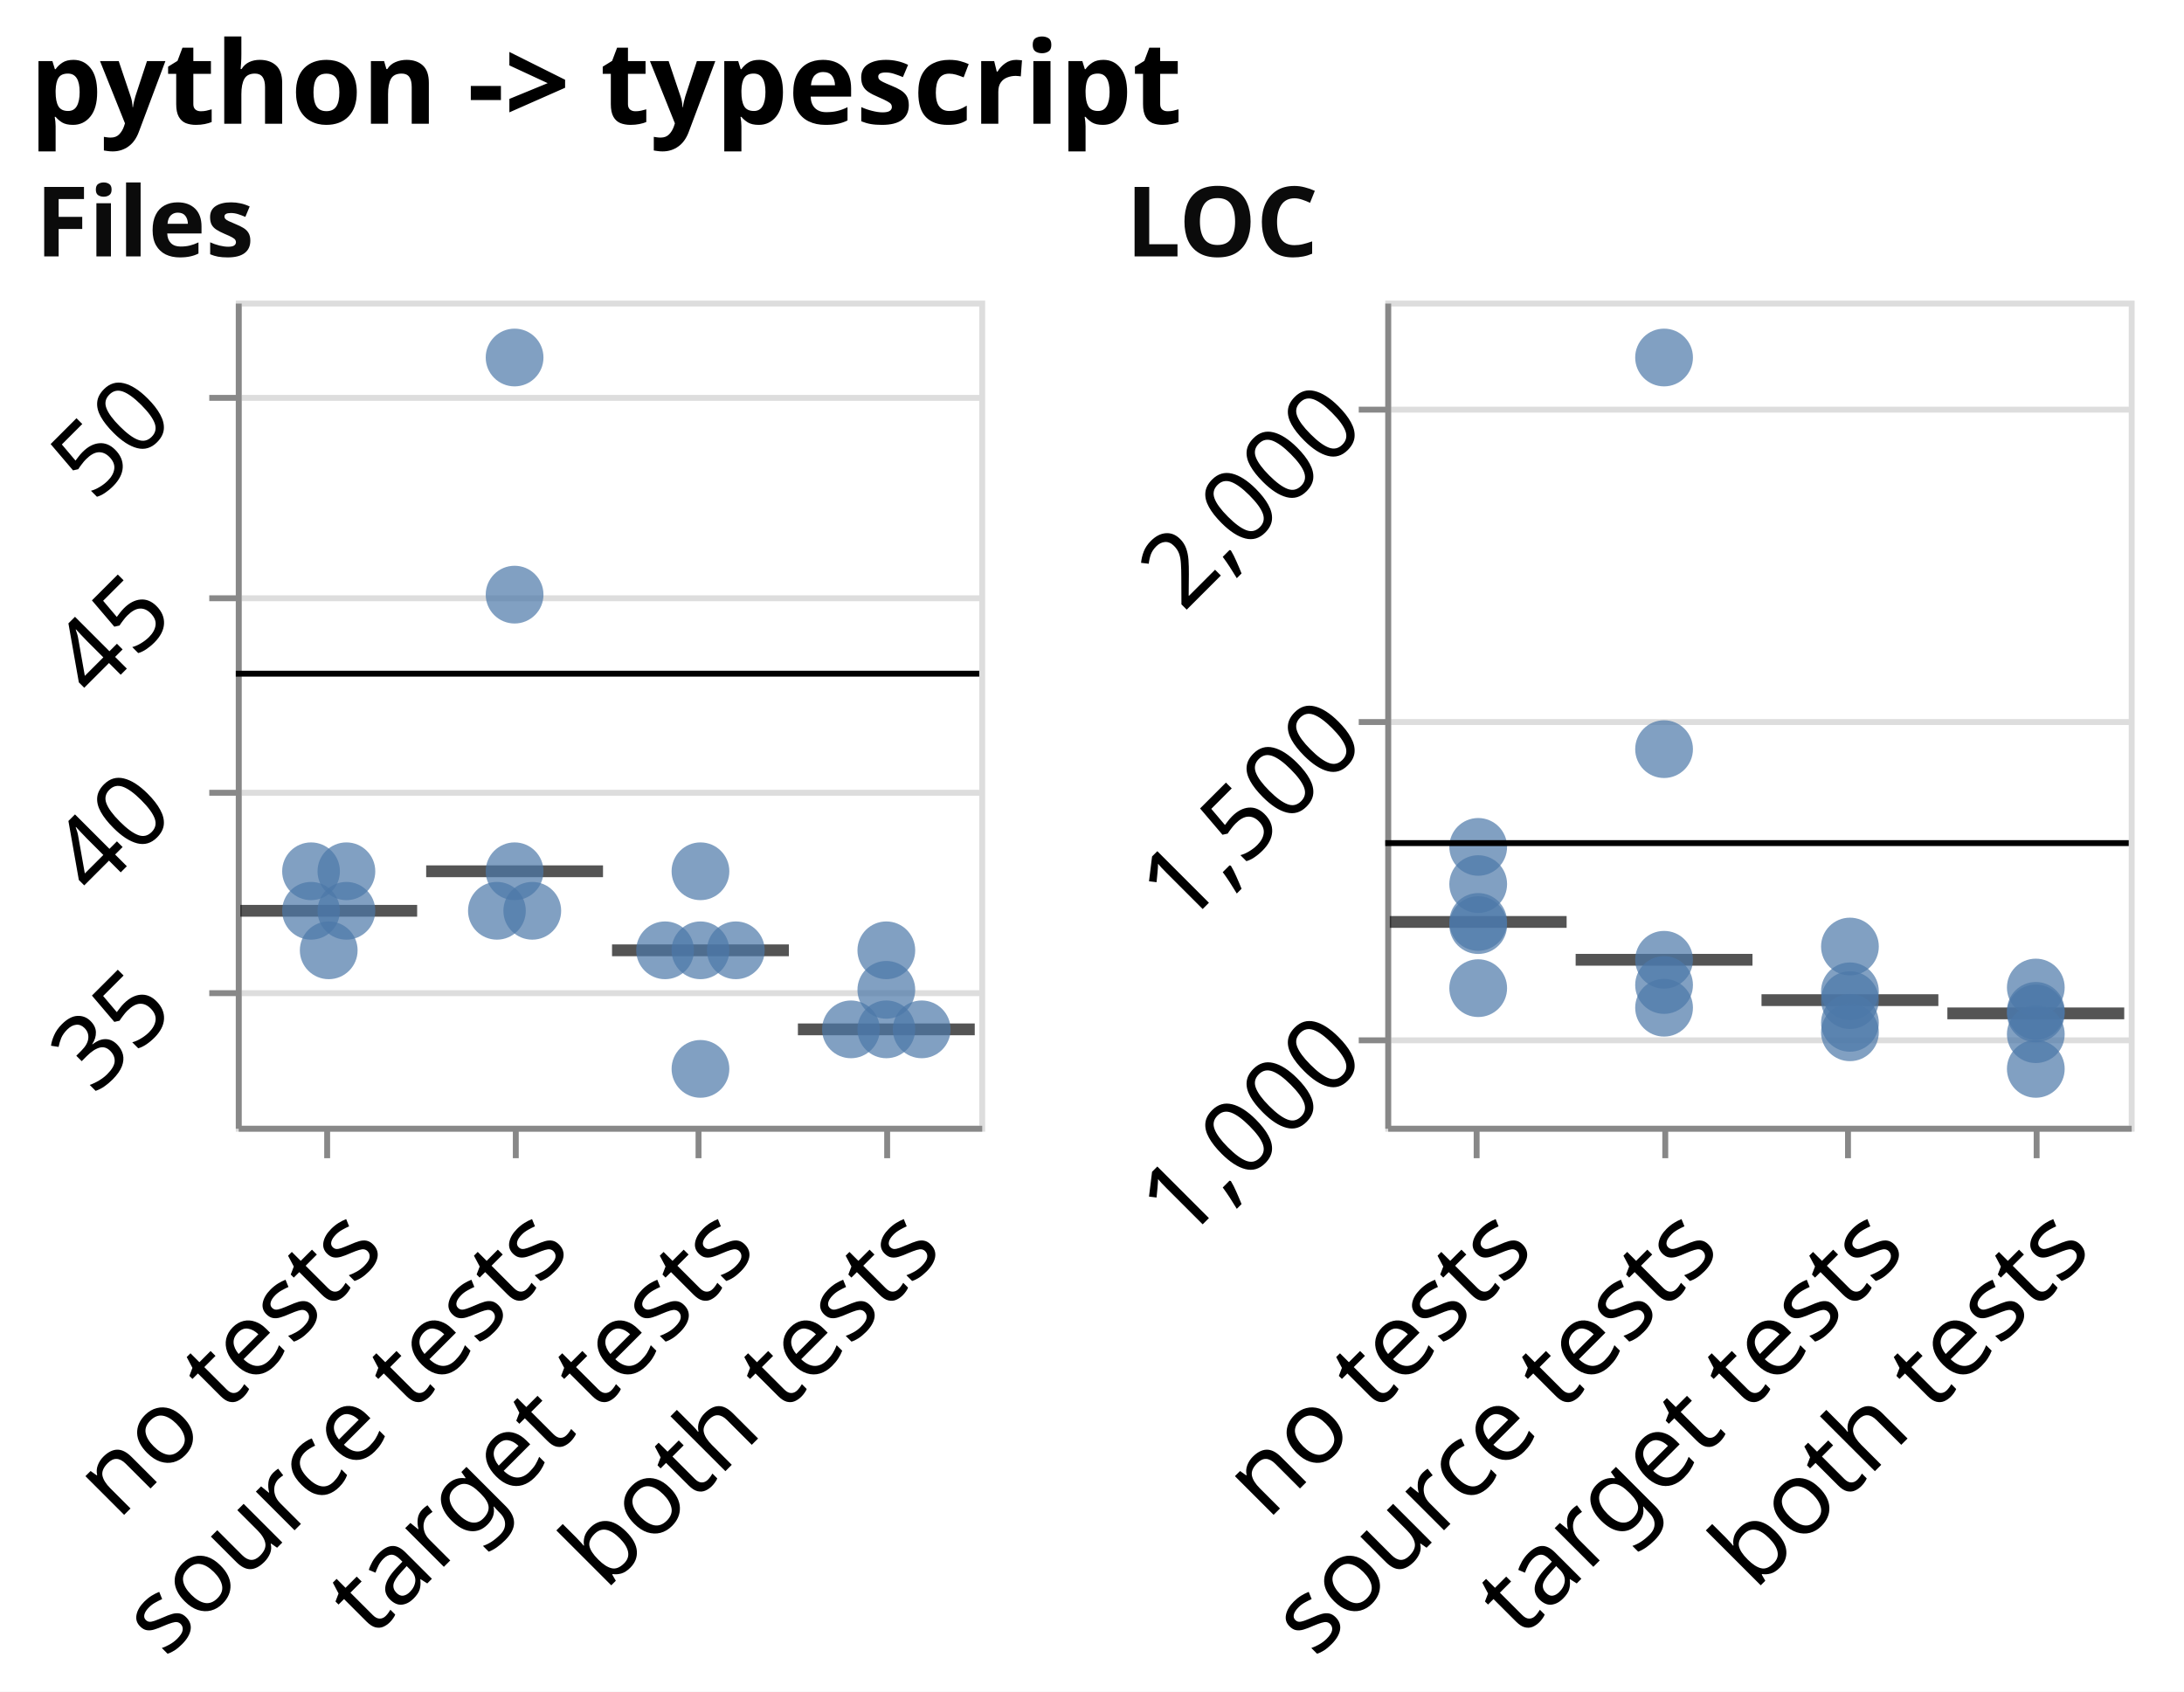
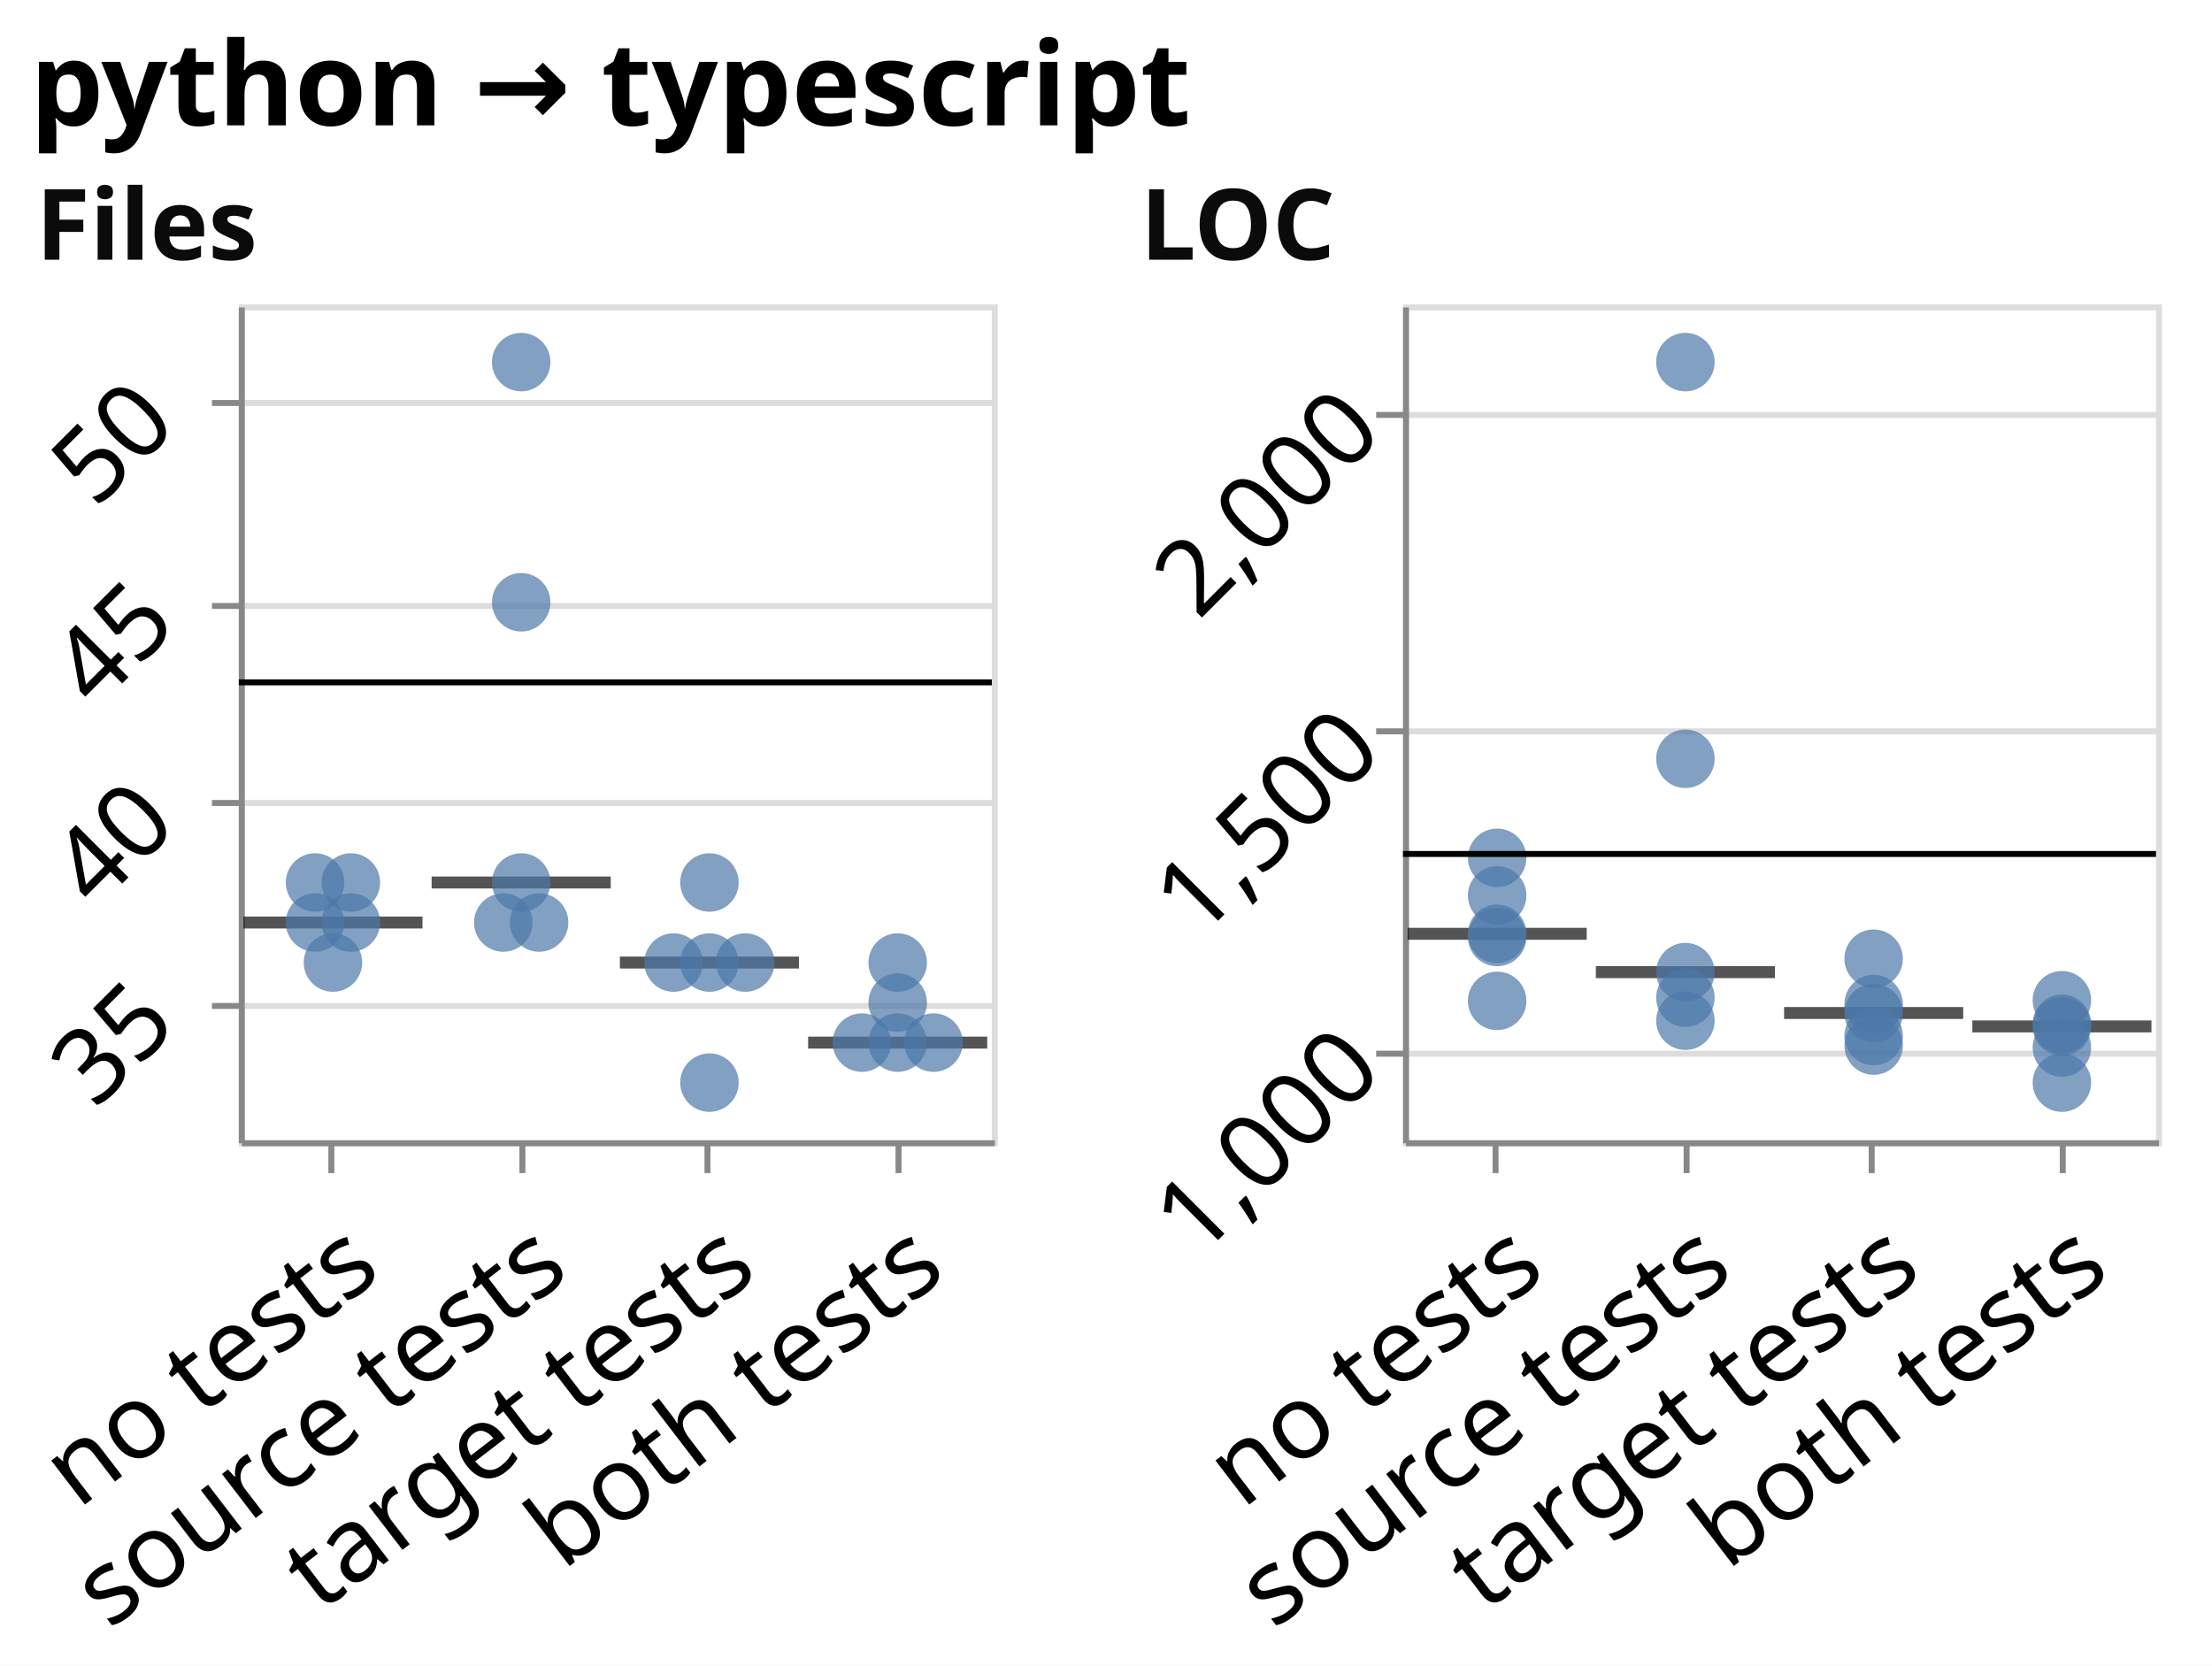
- <svg xmlns="http://www.w3.org/2000/svg" version="1.1" class="marks" width="370.5" height="287" viewBox="0 0 370.5 287">
-   <rect width="370.5" height="287" fill="white" />
+ <svg xmlns="http://www.w3.org/2000/svg" version="1.1" class="marks" width="370.5" height="279" viewBox="0 0 370.5 279">
+   <rect width="370.5" height="279" fill="white" />
  <g fill="none" stroke-miterlimit="10" transform="translate(40,51)">
    <g class="mark-group role-frame root" role="graphics-object" aria-roledescription="group mark container">
      <g transform="translate(0,0)">
        <path class="background" aria-hidden="true" d="M0,0h0v0h0Z" />
        <g>
          <g class="mark-group role-scope concat_0_group" role="graphics-object" aria-roledescription="group mark container">
            <g transform="translate(0,0)">
              <path class="background" aria-hidden="true" d="M0.5,0.5h126.125v140h-126.125Z" stroke="#ddd" />
              <g>
                <g class="mark-group role-axis" aria-hidden="true">
                  <g transform="translate(0.5,0.5)">
                    <path class="background" aria-hidden="true" d="M0,0h0v0h0Z" pointer-events="none" />
                    <g>
                      <g class="mark-rule role-axis-grid" pointer-events="none">
                        <line transform="translate(0,117)" x2="126.125" y2="0" stroke="#ddd" stroke-width="1" opacity="1" />
                        <line transform="translate(0,83)" x2="126.125" y2="0" stroke="#ddd" stroke-width="1" opacity="1" />
                        <line transform="translate(0,50)" x2="126.125" y2="0" stroke="#ddd" stroke-width="1" opacity="1" />
                        <line transform="translate(0,16)" x2="126.125" y2="0" stroke="#ddd" stroke-width="1" opacity="1" />
                      </g>
                    </g>
                    <path class="foreground" aria-hidden="true" d="" pointer-events="none" display="none" />
                  </g>
                </g>
                <g class="mark-group role-axis" role="graphics-symbol" aria-roledescription="axis" aria-label="X-axis for a discrete scale with 4 values: no tests, source tests, target tests, both tests">
                  <g transform="translate(0.5,140.5)">
                    <path class="background" aria-hidden="true" d="M0,0h0v0h0Z" pointer-events="none" />
                    <g>
                      <g class="mark-rule role-axis-tick" pointer-events="none">
                        <line transform="translate(15,0)" x2="0" y2="5" stroke="#888" stroke-width="1" opacity="1" />
                        <line transform="translate(47,0)" x2="0" y2="5" stroke="#888" stroke-width="1" opacity="1" />
                        <line transform="translate(78,0)" x2="0" y2="5" stroke="#888" stroke-width="1" opacity="1" />
                        <line transform="translate(110,0)" x2="0" y2="5" stroke="#888" stroke-width="1" opacity="1" />
                      </g>
                      <g class="mark-text role-axis-label" pointer-events="none">
-                         <text text-anchor="end" transform="translate(15.26562,11) rotate(-45) translate(0,14)" font-family="sans-serif" font-size="17.32px" fill="#000" opacity="1">no tests</text>
-                         <text text-anchor="end" transform="translate(46.79688,11) rotate(-45) translate(0,14)" font-family="sans-serif" font-size="17.32px" fill="#000" opacity="1">source tests</text>
-                         <text text-anchor="end" transform="translate(78.32812,11) rotate(-45) translate(0,14)" font-family="sans-serif" font-size="17.32px" fill="#000" opacity="1">target tests</text>
-                         <text text-anchor="end" transform="translate(109.8594,11) rotate(-45) translate(0,14)" font-family="sans-serif" font-size="17.32px" fill="#000" opacity="1">both tests</text>
+                         <text text-anchor="end" transform="translate(15.26562,11) rotate(-37.5) translate(0,14)" font-family="sans-serif" font-size="17.32px" fill="#000" opacity="1">no tests</text>
+                         <text text-anchor="end" transform="translate(46.79688,11) rotate(-37.5) translate(0,14)" font-family="sans-serif" font-size="17.32px" fill="#000" opacity="1">source tests</text>
+                         <text text-anchor="end" transform="translate(78.32812,11) rotate(-37.5) translate(0,14)" font-family="sans-serif" font-size="17.32px" fill="#000" opacity="1">target tests</text>
+                         <text text-anchor="end" transform="translate(109.8594,11) rotate(-37.5) translate(0,14)" font-family="sans-serif" font-size="17.32px" fill="#000" opacity="1">both tests</text>
                      </g>
                      <g class="mark-rule role-axis-domain" pointer-events="none">
                        <line transform="translate(0,0)" x2="126.125" y2="0" stroke="#888" stroke-width="1" opacity="1" />
                      </g>
                    </g>
                    <path class="foreground" aria-hidden="true" d="" pointer-events="none" display="none" />
                  </g>
                </g>
                <g class="mark-group role-axis" role="graphics-symbol" aria-roledescription="axis" aria-label="Y-axis for a linear scale with values from 32 to 52">
                  <g transform="translate(0.5,0.5)">
                    <path class="background" aria-hidden="true" d="M0,0h0v0h0Z" pointer-events="none" />
                    <g>
                      <g class="mark-rule role-axis-tick" pointer-events="none">
                        <line transform="translate(0,117)" x2="-5" y2="0" stroke="#888" stroke-width="1" opacity="1" />
                        <line transform="translate(0,83)" x2="-5" y2="0" stroke="#888" stroke-width="1" opacity="1" />
                        <line transform="translate(0,50)" x2="-5" y2="0" stroke="#888" stroke-width="1" opacity="1" />
                        <line transform="translate(0,16)" x2="-5" y2="0" stroke="#888" stroke-width="1" opacity="1" />
                      </g>
                      <g class="mark-text role-axis-label" pointer-events="none">
                        <text text-anchor="end" transform="translate(-14,116.9349) rotate(-45) translate(0,5)" font-family="sans-serif" font-size="17.32px" fill="#000" opacity="1">35</text>
                        <text text-anchor="end" transform="translate(-14,83.40996) rotate(-45) translate(0,5)" font-family="sans-serif" font-size="17.32px" fill="#000" opacity="1">40</text>
                        <text text-anchor="end" transform="translate(-14,49.88506) rotate(-45) translate(0,5)" font-family="sans-serif" font-size="17.32px" fill="#000" opacity="1">45</text>
                        <text text-anchor="end" transform="translate(-14,16.36015) rotate(-45) translate(0,5)" font-family="sans-serif" font-size="17.32px" fill="#000" opacity="1">50</text>
                      </g>
                      <g class="mark-rule role-axis-domain" pointer-events="none">
                        <line transform="translate(0,140)" x2="0" y2="-140" stroke="#888" stroke-width="1" opacity="1" />
                      </g>
                    </g>
                    <path class="foreground" aria-hidden="true" d="" pointer-events="none" display="none" />
                  </g>
                </g>
                <g class="mark-rect role-mark concat_0_layer_0_marks" role="graphics-object" aria-roledescription="rect mark container">
                  <path aria-label="condition: no tests; Median of value: 37" role="graphics-symbol" aria-roledescription="tick" d="M0.766,102.525h30v2h-30Z" fill="#0b0b0b" opacity="0.7" />
                  <path aria-label="condition: source tests; Median of value: 38" role="graphics-symbol" aria-roledescription="tick" d="M32.297,95.82h30v2h-30Z" fill="#0b0b0b" opacity="0.7" />
                  <path aria-label="condition: target tests; Median of value: 36" role="graphics-symbol" aria-roledescription="tick" d="M63.828,109.23h30v2h-30Z" fill="#0b0b0b" opacity="0.7" />
                  <path aria-label="condition: both tests; Median of value: 34" role="graphics-symbol" aria-roledescription="tick" d="M95.359,122.64h30v2h-30Z" fill="#0b0b0b" opacity="0.7" />
                </g>
                <g class="mark-symbol role-mark concat_0_layer_1_marks" role="graphics-object" aria-roledescription="symbol mark container">
                  <path aria-label="condition: no tests; value: 37; nudge: −0.5" role="graphics-symbol" aria-roledescription="point" transform="translate(12.76562,103.5249)" d="M4.899,0A4.899,4.899,0,1,1,-4.899,0A4.899,4.899,0,1,1,4.899,0" fill="#4c78a8" stroke-width="2" opacity="0.7" />
                  <path aria-label="condition: no tests; value: 37; nudge: 0.5" role="graphics-symbol" aria-roledescription="point" transform="translate(18.76562,103.5249)" d="M4.899,0A4.899,4.899,0,1,1,-4.899,0A4.899,4.899,0,1,1,4.899,0" fill="#4c78a8" stroke-width="2" opacity="0.7" />
                  <path aria-label="condition: no tests; value: 38; nudge: −0.5" role="graphics-symbol" aria-roledescription="point" transform="translate(12.76562,96.81992)" d="M4.899,0A4.899,4.899,0,1,1,-4.899,0A4.899,4.899,0,1,1,4.899,0" fill="#4c78a8" stroke-width="2" opacity="0.7" />
                  <path aria-label="condition: no tests; value: 38; nudge: 0.5" role="graphics-symbol" aria-roledescription="point" transform="translate(18.76562,96.81992)" d="M4.899,0A4.899,4.899,0,1,1,-4.899,0A4.899,4.899,0,1,1,4.899,0" fill="#4c78a8" stroke-width="2" opacity="0.7" />
                  <path aria-label="condition: no tests; value: 36; nudge: 0" role="graphics-symbol" aria-roledescription="point" transform="translate(15.76562,110.2299)" d="M4.899,0A4.899,4.899,0,1,1,-4.899,0A4.899,4.899,0,1,1,4.899,0" fill="#4c78a8" stroke-width="2" opacity="0.7" />
                  <path aria-label="condition: source tests; value: 37; nudge: −0.5" role="graphics-symbol" aria-roledescription="point" transform="translate(44.29688,103.5249)" d="M4.899,0A4.899,4.899,0,1,1,-4.899,0A4.899,4.899,0,1,1,4.899,0" fill="#4c78a8" stroke-width="2" opacity="0.7" />
                  <path aria-label="condition: source tests; value: 37; nudge: 0.5" role="graphics-symbol" aria-roledescription="point" transform="translate(50.29688,103.5249)" d="M4.899,0A4.899,4.899,0,1,1,-4.899,0A4.899,4.899,0,1,1,4.899,0" fill="#4c78a8" stroke-width="2" opacity="0.7" />
                  <path aria-label="condition: source tests; value: 38; nudge: 0" role="graphics-symbol" aria-roledescription="point" transform="translate(47.29688,96.81992)" d="M4.899,0A4.899,4.899,0,1,1,-4.899,0A4.899,4.899,0,1,1,4.899,0" fill="#4c78a8" stroke-width="2" opacity="0.7" />
                  <path aria-label="condition: source tests; value: 45; nudge: 0" role="graphics-symbol" aria-roledescription="point" transform="translate(47.29688,49.88506)" d="M4.899,0A4.899,4.899,0,1,1,-4.899,0A4.899,4.899,0,1,1,4.899,0" fill="#4c78a8" stroke-width="2" opacity="0.7" />
                  <path aria-label="condition: source tests; value: 51; nudge: 0" role="graphics-symbol" aria-roledescription="point" transform="translate(47.29688,9.655172)" d="M4.899,0A4.899,4.899,0,1,1,-4.899,0A4.899,4.899,0,1,1,4.899,0" fill="#4c78a8" stroke-width="2" opacity="0.7" />
                  <path aria-label="condition: target tests; value: 38; nudge: 0" role="graphics-symbol" aria-roledescription="point" transform="translate(78.82812,96.81992)" d="M4.899,0A4.899,4.899,0,1,1,-4.899,0A4.899,4.899,0,1,1,4.899,0" fill="#4c78a8" stroke-width="2" opacity="0.7" />
                  <path aria-label="condition: target tests; value: 36; nudge: −1" role="graphics-symbol" aria-roledescription="point" transform="translate(72.82812,110.2299)" d="M4.899,0A4.899,4.899,0,1,1,-4.899,0A4.899,4.899,0,1,1,4.899,0" fill="#4c78a8" stroke-width="2" opacity="0.7" />
                  <path aria-label="condition: target tests; value: 36; nudge: 0" role="graphics-symbol" aria-roledescription="point" transform="translate(78.82812,110.2299)" d="M4.899,0A4.899,4.899,0,1,1,-4.899,0A4.899,4.899,0,1,1,4.899,0" fill="#4c78a8" stroke-width="2" opacity="0.7" />
                  <path aria-label="condition: target tests; value: 36; nudge: 1" role="graphics-symbol" aria-roledescription="point" transform="translate(84.82812,110.2299)" d="M4.899,0A4.899,4.899,0,1,1,-4.899,0A4.899,4.899,0,1,1,4.899,0" fill="#4c78a8" stroke-width="2" opacity="0.7" />
                  <path aria-label="condition: target tests; value: 33; nudge: 0" role="graphics-symbol" aria-roledescription="point" transform="translate(78.82812,130.3448)" d="M4.899,0A4.899,4.899,0,1,1,-4.899,0A4.899,4.899,0,1,1,4.899,0" fill="#4c78a8" stroke-width="2" opacity="0.7" />
                  <path aria-label="condition: both tests; value: 34; nudge: −1" role="graphics-symbol" aria-roledescription="point" transform="translate(104.3594,123.6398)" d="M4.899,0A4.899,4.899,0,1,1,-4.899,0A4.899,4.899,0,1,1,4.899,0" fill="#4c78a8" stroke-width="2" opacity="0.7" />
                  <path aria-label="condition: both tests; value: 34; nudge: 0" role="graphics-symbol" aria-roledescription="point" transform="translate(110.3594,123.6398)" d="M4.899,0A4.899,4.899,0,1,1,-4.899,0A4.899,4.899,0,1,1,4.899,0" fill="#4c78a8" stroke-width="2" opacity="0.7" />
                  <path aria-label="condition: both tests; value: 34; nudge: 1" role="graphics-symbol" aria-roledescription="point" transform="translate(116.3594,123.6398)" d="M4.899,0A4.899,4.899,0,1,1,-4.899,0A4.899,4.899,0,1,1,4.899,0" fill="#4c78a8" stroke-width="2" opacity="0.7" />
                  <path aria-label="condition: both tests; value: 35; nudge: 0" role="graphics-symbol" aria-roledescription="point" transform="translate(110.3594,116.9349)" d="M4.899,0A4.899,4.899,0,1,1,-4.899,0A4.899,4.899,0,1,1,4.899,0" fill="#4c78a8" stroke-width="2" opacity="0.7" />
                  <path aria-label="condition: both tests; value: 36; nudge: 0" role="graphics-symbol" aria-roledescription="point" transform="translate(110.3594,110.2299)" d="M4.899,0A4.899,4.899,0,1,1,-4.899,0A4.899,4.899,0,1,1,4.899,0" fill="#4c78a8" stroke-width="2" opacity="0.7" />
                </g>
                <g class="mark-rule role-mark concat_0_layer_2_marks" role="graphics-object" aria-roledescription="rule mark container">
                  <line aria-label="Median of reference: 43" role="graphics-symbol" aria-roledescription="rule mark" transform="translate(126.125,63.29502)" x2="-126.125" y2="0" stroke="black" />
                </g>
                <g class="mark-group role-title">
                  <g transform="translate(-33.98646,-20.5)">
                    <path class="background" aria-hidden="true" d="M0,0h0v0h0Z" pointer-events="none" />
                    <g>
                      <g class="mark-text role-title-text" role="graphics-symbol" aria-roledescription="title" aria-label="Title text 'Files'" pointer-events="none">
                        <text text-anchor="start" transform="translate(0,13)" font-family="sans-serif" font-size="16.5px" font-weight="bold" fill="#0b0b0b" opacity="1">Files</text>
                      </g>
                    </g>
                    <path class="foreground" aria-hidden="true" d="" pointer-events="none" display="none" />
                  </g>
                </g>
              </g>
              <path class="foreground" aria-hidden="true" d="" display="none" />
            </g>
          </g>
          <g class="mark-group role-scope concat_1_group" role="graphics-object" aria-roledescription="group mark container">
            <g transform="translate(195,0)">
              <path class="background" aria-hidden="true" d="M0.5,0.5h126.125v140h-126.125Z" stroke="#ddd" />
              <g>
                <g class="mark-group role-axis" aria-hidden="true">
                  <g transform="translate(0.5,0.5)">
                    <path class="background" aria-hidden="true" d="M0,0h0v0h0Z" pointer-events="none" />
                    <g>
                      <g class="mark-rule role-axis-grid" pointer-events="none">
                        <line transform="translate(0,125)" x2="126.125" y2="0" stroke="#ddd" stroke-width="1" opacity="1" />
                        <line transform="translate(0,71)" x2="126.125" y2="0" stroke="#ddd" stroke-width="1" opacity="1" />
                        <line transform="translate(0,18)" x2="126.125" y2="0" stroke="#ddd" stroke-width="1" opacity="1" />
                      </g>
                    </g>
                    <path class="foreground" aria-hidden="true" d="" pointer-events="none" display="none" />
                  </g>
                </g>
                <g class="mark-group role-axis" role="graphics-symbol" aria-roledescription="axis" aria-label="X-axis for a discrete scale with 4 values: no tests, source tests, target tests, both tests">
                  <g transform="translate(0.5,140.5)">
                    <path class="background" aria-hidden="true" d="M0,0h0v0h0Z" pointer-events="none" />
                    <g>
                      <g class="mark-rule role-axis-tick" pointer-events="none">
                        <line transform="translate(15,0)" x2="0" y2="5" stroke="#888" stroke-width="1" opacity="1" />
                        <line transform="translate(47,0)" x2="0" y2="5" stroke="#888" stroke-width="1" opacity="1" />
                        <line transform="translate(78,0)" x2="0" y2="5" stroke="#888" stroke-width="1" opacity="1" />
                        <line transform="translate(110,0)" x2="0" y2="5" stroke="#888" stroke-width="1" opacity="1" />
                      </g>
                      <g class="mark-text role-axis-label" pointer-events="none">
-                         <text text-anchor="end" transform="translate(15.26562,11) rotate(-45) translate(0,14)" font-family="sans-serif" font-size="17.32px" fill="#000" opacity="1">no tests</text>
-                         <text text-anchor="end" transform="translate(46.79688,11) rotate(-45) translate(0,14)" font-family="sans-serif" font-size="17.32px" fill="#000" opacity="1">source tests</text>
-                         <text text-anchor="end" transform="translate(78.32812,11) rotate(-45) translate(0,14)" font-family="sans-serif" font-size="17.32px" fill="#000" opacity="1">target tests</text>
-                         <text text-anchor="end" transform="translate(109.8594,11) rotate(-45) translate(0,14)" font-family="sans-serif" font-size="17.32px" fill="#000" opacity="1">both tests</text>
+                         <text text-anchor="end" transform="translate(15.26562,11) rotate(-37.5) translate(0,14)" font-family="sans-serif" font-size="17.32px" fill="#000" opacity="1">no tests</text>
+                         <text text-anchor="end" transform="translate(46.79688,11) rotate(-37.5) translate(0,14)" font-family="sans-serif" font-size="17.32px" fill="#000" opacity="1">source tests</text>
+                         <text text-anchor="end" transform="translate(78.32812,11) rotate(-37.5) translate(0,14)" font-family="sans-serif" font-size="17.32px" fill="#000" opacity="1">target tests</text>
+                         <text text-anchor="end" transform="translate(109.8594,11) rotate(-37.5) translate(0,14)" font-family="sans-serif" font-size="17.32px" fill="#000" opacity="1">both tests</text>
                      </g>
                      <g class="mark-rule role-axis-domain" pointer-events="none">
                        <line transform="translate(0,0)" x2="126.125" y2="0" stroke="#888" stroke-width="1" opacity="1" />
                      </g>
                    </g>
                    <path class="foreground" aria-hidden="true" d="" pointer-events="none" display="none" />
                  </g>
                </g>
                <g class="mark-group role-axis" role="graphics-symbol" aria-roledescription="axis" aria-label="Y-axis for a linear scale with values from 857 to 2,165">
                  <g transform="translate(0.5,0.5)">
                    <path class="background" aria-hidden="true" d="M0,0h0v0h0Z" pointer-events="none" />
                    <g>
                      <g class="mark-rule role-axis-tick" pointer-events="none">
                        <line transform="translate(0,125)" x2="-5" y2="0" stroke="#888" stroke-width="1" opacity="1" />
                        <line transform="translate(0,71)" x2="-5" y2="0" stroke="#888" stroke-width="1" opacity="1" />
                        <line transform="translate(0,18)" x2="-5" y2="0" stroke="#888" stroke-width="1" opacity="1" />
                      </g>
                      <g class="mark-text role-axis-label" pointer-events="none">
                        <text text-anchor="end" transform="translate(-7,124.6741) rotate(-45) translate(0,5)" font-family="sans-serif" font-size="17.32px" fill="#000" opacity="1">1,000</text>
                        <text text-anchor="end" transform="translate(-7,71.17694) rotate(-45) translate(0,5)" font-family="sans-serif" font-size="17.32px" fill="#000" opacity="1">1,500</text>
                        <text text-anchor="end" transform="translate(-7,17.67975) rotate(-45) translate(0,5)" font-family="sans-serif" font-size="17.32px" fill="#000" opacity="1">2,000</text>
                      </g>
                      <g class="mark-rule role-axis-domain" pointer-events="none">
                        <line transform="translate(0,140)" x2="0" y2="-140" stroke="#888" stroke-width="1" opacity="1" />
                      </g>
                    </g>
                    <path class="foreground" aria-hidden="true" d="" pointer-events="none" display="none" />
                  </g>
                </g>
                <g class="mark-rect role-mark concat_1_layer_0_marks" role="graphics-object" aria-roledescription="rect mark container">
                  <path aria-label="condition: no tests; Median of value: 1180" role="graphics-symbol" aria-roledescription="tick" d="M0.766,104.415h30v2h-30Z" fill="#0b0b0b" opacity="0.7" />
                  <path aria-label="condition: source tests; Median of value: 1120" role="graphics-symbol" aria-roledescription="tick" d="M32.297,110.835h30v2h-30Z" fill="#0b0b0b" opacity="0.7" />
                  <path aria-label="condition: target tests; Median of value: 1056" role="graphics-symbol" aria-roledescription="tick" d="M63.828,117.682h30v2h-30Z" fill="#0b0b0b" opacity="0.7" />
                  <path aria-label="condition: both tests; Median of value: 1035" role="graphics-symbol" aria-roledescription="tick" d="M95.359,119.929h30v2h-30Z" fill="#0b0b0b" opacity="0.7" />
                </g>
                <g class="mark-symbol role-mark concat_1_layer_1_marks" role="graphics-object" aria-roledescription="symbol mark container">
                  <path aria-label="condition: no tests; value: 1175; nudge: 0" role="graphics-symbol" aria-roledescription="point" transform="translate(15.76562,105.9501)" d="M4.899,0A4.899,4.899,0,1,1,-4.899,0A4.899,4.899,0,1,1,4.899,0" fill="#4c78a8" stroke-width="2" opacity="0.7" />
                  <path aria-label="condition: no tests; value: 1299; nudge: 0" role="graphics-symbol" aria-roledescription="point" transform="translate(15.76562,92.68281)" d="M4.899,0A4.899,4.899,0,1,1,-4.899,0A4.899,4.899,0,1,1,4.899,0" fill="#4c78a8" stroke-width="2" opacity="0.7" />
                  <path aria-label="condition: no tests; value: 1180; nudge: 0" role="graphics-symbol" aria-roledescription="point" transform="translate(15.76562,105.4151)" d="M4.899,0A4.899,4.899,0,1,1,-4.899,0A4.899,4.899,0,1,1,4.899,0" fill="#4c78a8" stroke-width="2" opacity="0.7" />
                  <path aria-label="condition: no tests; value: 1240; nudge: 0" role="graphics-symbol" aria-roledescription="point" transform="translate(15.76562,98.99548)" d="M4.899,0A4.899,4.899,0,1,1,-4.899,0A4.899,4.899,0,1,1,4.899,0" fill="#4c78a8" stroke-width="2" opacity="0.7" />
                  <path aria-label="condition: no tests; value: 1075; nudge: 0" role="graphics-symbol" aria-roledescription="point" transform="translate(15.76562,116.6495)" d="M4.899,0A4.899,4.899,0,1,1,-4.899,0A4.899,4.899,0,1,1,4.899,0" fill="#4c78a8" stroke-width="2" opacity="0.7" />
                  <path aria-label="condition: source tests; value: 1080; nudge: 0" role="graphics-symbol" aria-roledescription="point" transform="translate(47.29688,116.1146)" d="M4.899,0A4.899,4.899,0,1,1,-4.899,0A4.899,4.899,0,1,1,4.899,0" fill="#4c78a8" stroke-width="2" opacity="0.7" />
                  <path aria-label="condition: source tests; value: 1120; nudge: 0" role="graphics-symbol" aria-roledescription="point" transform="translate(47.29688,111.8348)" d="M4.899,0A4.899,4.899,0,1,1,-4.899,0A4.899,4.899,0,1,1,4.899,0" fill="#4c78a8" stroke-width="2" opacity="0.7" />
                  <path aria-label="condition: source tests; value: 1454; nudge: 0" role="graphics-symbol" aria-roledescription="point" transform="translate(47.29688,76.09868)" d="M4.899,0A4.899,4.899,0,1,1,-4.899,0A4.899,4.899,0,1,1,4.899,0" fill="#4c78a8" stroke-width="2" opacity="0.7" />
                  <path aria-label="condition: source tests; value: 1044; nudge: 0" role="graphics-symbol" aria-roledescription="point" transform="translate(47.29688,119.9664)" d="M4.899,0A4.899,4.899,0,1,1,-4.899,0A4.899,4.899,0,1,1,4.899,0" fill="#4c78a8" stroke-width="2" opacity="0.7" />
                  <path aria-label="condition: source tests; value: 2075; nudge: 0" role="graphics-symbol" aria-roledescription="point" transform="translate(47.29688,9.655172)" d="M4.899,0A4.899,4.899,0,1,1,-4.899,0A4.899,4.899,0,1,1,4.899,0" fill="#4c78a8" stroke-width="2" opacity="0.7" />
                  <path aria-label="condition: target tests; value: 1141; nudge: 0" role="graphics-symbol" aria-roledescription="point" transform="translate(78.82812,109.5879)" d="M4.899,0A4.899,4.899,0,1,1,-4.899,0A4.899,4.899,0,1,1,4.899,0" fill="#4c78a8" stroke-width="2" opacity="0.7" />
                  <path aria-label="condition: target tests; value: 1056; nudge: 0" role="graphics-symbol" aria-roledescription="point" transform="translate(78.82812,118.6824)" d="M4.899,0A4.899,4.899,0,1,1,-4.899,0A4.899,4.899,0,1,1,4.899,0" fill="#4c78a8" stroke-width="2" opacity="0.7" />
                  <path aria-label="condition: target tests; value: 1020; nudge: 0" role="graphics-symbol" aria-roledescription="point" transform="translate(78.82812,122.5342)" d="M4.899,0A4.899,4.899,0,1,1,-4.899,0A4.899,4.899,0,1,1,4.899,0" fill="#4c78a8" stroke-width="2" opacity="0.7" />
                  <path aria-label="condition: target tests; value: 1070; nudge: 0" role="graphics-symbol" aria-roledescription="point" transform="translate(78.82812,117.1845)" d="M4.899,0A4.899,4.899,0,1,1,-4.899,0A4.899,4.899,0,1,1,4.899,0" fill="#4c78a8" stroke-width="2" opacity="0.7" />
                  <path aria-label="condition: target tests; value: 1005; nudge: 0" role="graphics-symbol" aria-roledescription="point" transform="translate(78.82812,124.1392)" d="M4.899,0A4.899,4.899,0,1,1,-4.899,0A4.899,4.899,0,1,1,4.899,0" fill="#4c78a8" stroke-width="2" opacity="0.7" />
                  <path aria-label="condition: both tests; value: 1076; nudge: 0" role="graphics-symbol" aria-roledescription="point" transform="translate(110.3594,116.5426)" d="M4.899,0A4.899,4.899,0,1,1,-4.899,0A4.899,4.899,0,1,1,4.899,0" fill="#4c78a8" stroke-width="2" opacity="0.7" />
                  <path aria-label="condition: both tests; value: 947; nudge: 0" role="graphics-symbol" aria-roledescription="point" transform="translate(110.3594,130.3448)" d="M4.899,0A4.899,4.899,0,1,1,-4.899,0A4.899,4.899,0,1,1,4.899,0" fill="#4c78a8" stroke-width="2" opacity="0.7" />
                  <path aria-label="condition: both tests; value: 1035; nudge: 0" role="graphics-symbol" aria-roledescription="point" transform="translate(110.3594,120.9293)" d="M4.899,0A4.899,4.899,0,1,1,-4.899,0A4.899,4.899,0,1,1,4.899,0" fill="#4c78a8" stroke-width="2" opacity="0.7" />
                  <path aria-label="condition: both tests; value: 1039; nudge: 0" role="graphics-symbol" aria-roledescription="point" transform="translate(110.3594,120.5013)" d="M4.899,0A4.899,4.899,0,1,1,-4.899,0A4.899,4.899,0,1,1,4.899,0" fill="#4c78a8" stroke-width="2" opacity="0.7" />
                  <path aria-label="condition: both tests; value: 1002; nudge: 0" role="graphics-symbol" aria-roledescription="point" transform="translate(110.3594,124.4601)" d="M4.899,0A4.899,4.899,0,1,1,-4.899,0A4.899,4.899,0,1,1,4.899,0" fill="#4c78a8" stroke-width="2" opacity="0.7" />
                </g>
                <g class="mark-rule role-mark concat_1_layer_2_marks" role="graphics-object" aria-roledescription="rule mark container">
                  <line aria-label="Median of reference: 1305" role="graphics-symbol" aria-roledescription="rule mark" transform="translate(126.125,92.04084)" x2="-126.125" y2="0" stroke="black" />
                </g>
                <g class="mark-group role-title">
                  <g transform="translate(-44.01158,-20.5)">
                    <path class="background" aria-hidden="true" d="M0,0h0v0h0Z" pointer-events="none" />
                    <g>
                      <g class="mark-text role-title-text" role="graphics-symbol" aria-roledescription="title" aria-label="Title text 'LOC'" pointer-events="none">
                        <text text-anchor="start" transform="translate(0,13)" font-family="sans-serif" font-size="16.5px" font-weight="bold" fill="#0b0b0b" opacity="1">LOC</text>
                      </g>
                    </g>
                    <path class="foreground" aria-hidden="true" d="" pointer-events="none" display="none" />
                  </g>
                </g>
              </g>
              <path class="foreground" aria-hidden="true" d="" display="none" />
            </g>
          </g>
          <g class="mark-group role-title">
            <g transform="translate(-34.98646,-45)">
              <path class="background" aria-hidden="true" d="M0,0h0v0h0Z" pointer-events="none" />
              <g>
-                 <g class="mark-text role-title-text" role="graphics-symbol" aria-roledescription="title" aria-label="Title text 'python -&gt; typescript'" pointer-events="none">
-                   <text text-anchor="start" transform="translate(0,15)" font-family="sans-serif" font-size="19.5px" font-weight="bold" fill="#000" opacity="1">python -&gt; typescript</text>
+                 <g class="mark-text role-title-text" role="graphics-symbol" aria-roledescription="title" aria-label="Title text 'python → typescript'" pointer-events="none">
+                   <text text-anchor="start" transform="translate(0,15)" font-family="sans-serif" font-size="19.5px" font-weight="bold" fill="#000" opacity="1">python → typescript</text>
                </g>
              </g>
              <path class="foreground" aria-hidden="true" d="" pointer-events="none" display="none" />
            </g>
          </g>
        </g>
        <path class="foreground" aria-hidden="true" d="" display="none" />
      </g>
    </g>
  </g>
</svg>
